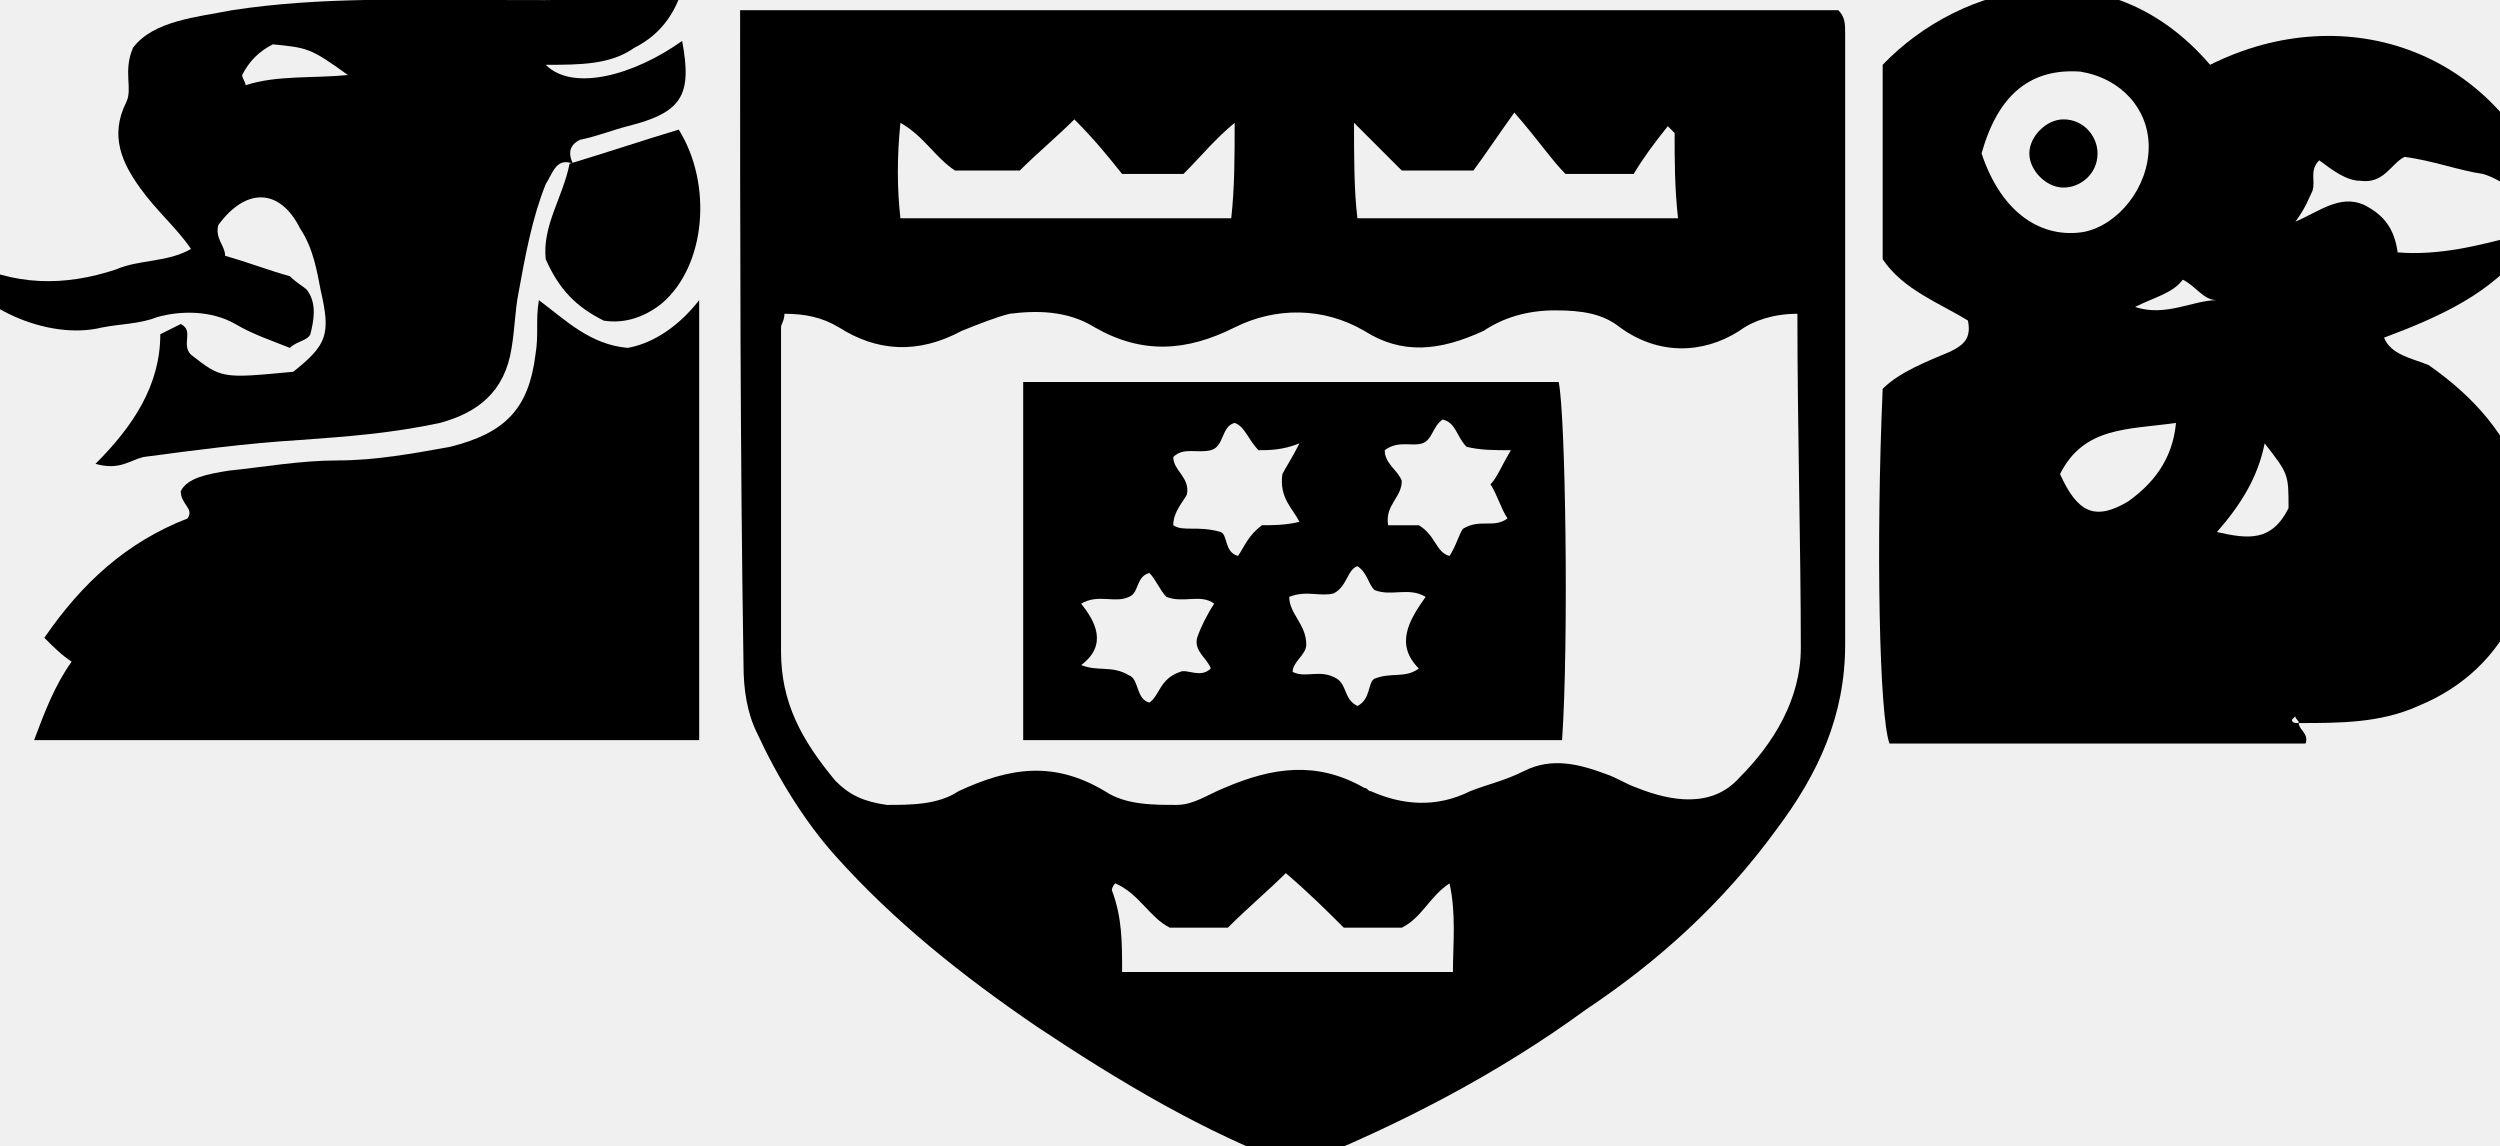
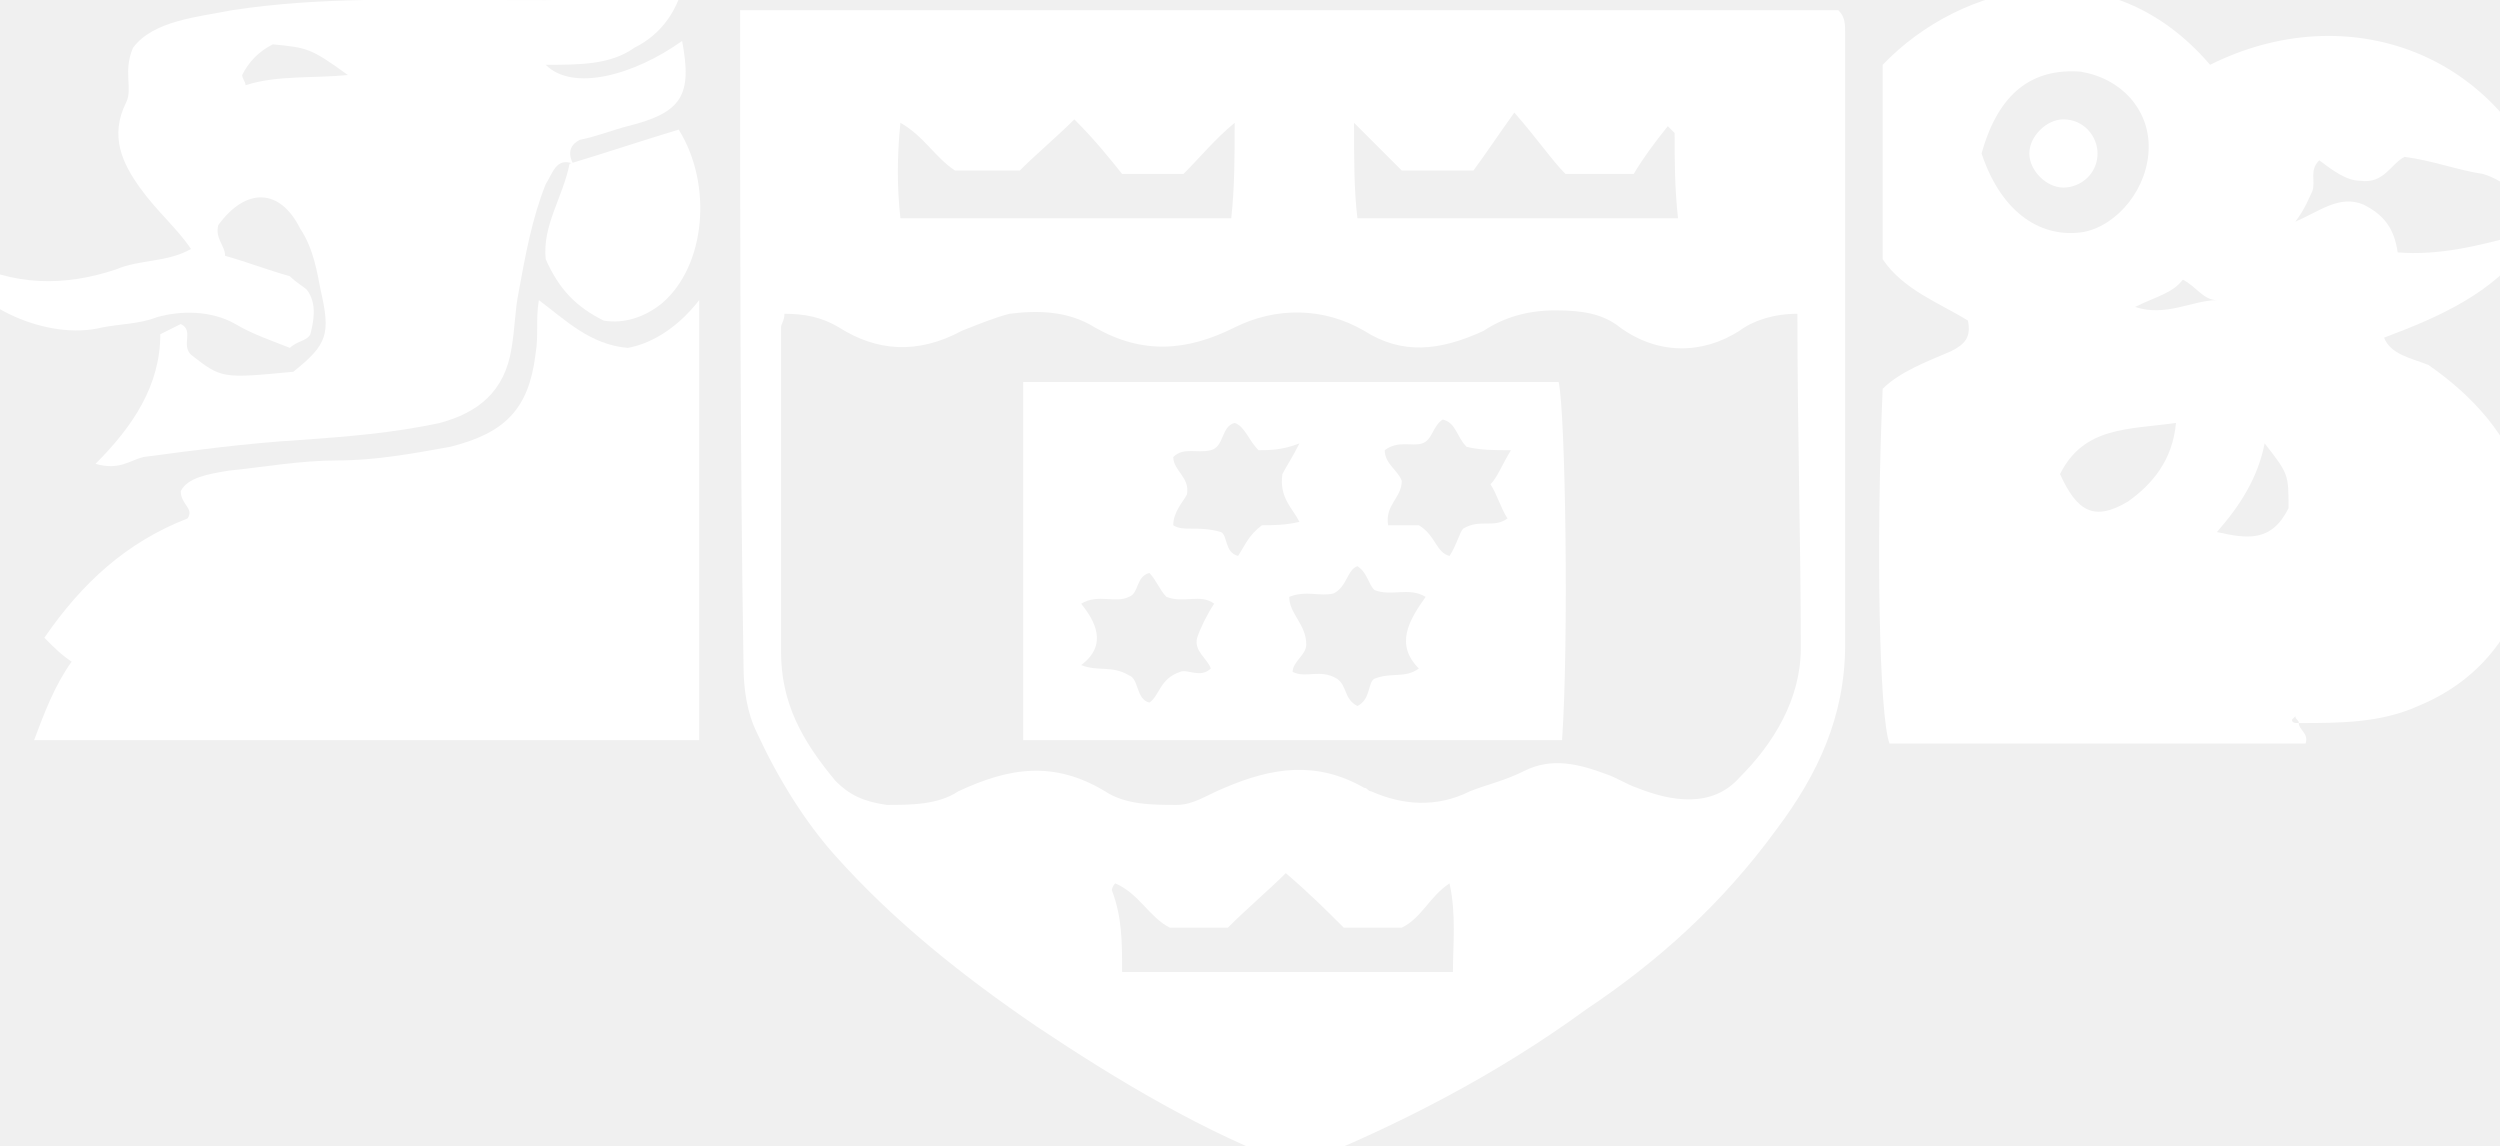
- <svg xmlns="http://www.w3.org/2000/svg" version="1.1" id="Layer_1" x="0px" y="0px" viewBox="0 0 73.3 33.6" style="enable-background:new 0 0 73.3 33.6;" xml:space="preserve">
+ <svg xmlns="http://www.w3.org/2000/svg" version="1.1" id="Layer_1" x="0px" y="0px" viewBox="0 0 73.3 33.6" style="enable-background:new 0 0 73.3 33.6;" xml:space="preserve" fill="#fff">
  <g>
    <path id="XMLID_189_" class="st0" d="M21.7,0.3c10.8,0,21.6,0,32.2,0c0.2,0.2,0.2,0.4,0.2,0.7c0,5.9,0,11.9,0,17.9   c0,2.1-0.8,3.8-2,5.4c-1.6,2.2-3.5,3.9-5.6,5.3c-2.6,1.9-5.5,3.4-8.5,4.6c-2.7-1-5.2-2.5-7.6-4.1c-2.2-1.5-4.2-3.1-5.9-5   c-0.9-1-1.7-2.3-2.3-3.6c-0.3-0.6-0.4-1.3-0.4-2C21.7,13.2,21.7,6.8,21.7,0.3z M52.7,9.2c-0.7,0-1.3,0.2-1.7,0.5   c-1.1,0.7-2.4,0.7-3.5-0.1c-0.5-0.4-1.1-0.5-1.9-0.5s-1.5,0.2-2.1,0.6c-1.3,0.6-2.4,0.7-3.5,0C38.8,9,37.4,9,36.2,9.6   c-1.4,0.7-2.7,0.8-4.1,0c-0.8-0.5-1.7-0.5-2.5-0.4c-0.4,0.1-0.9,0.3-1.4,0.5c-1.3,0.7-2.5,0.6-3.6-0.1c-0.5-0.3-1-0.4-1.6-0.4   c0,0.2-0.1,0.3-0.1,0.4c0,3.1,0,6.4,0,9.5c0,1.5,0.6,2.6,1.6,3.8c0.4,0.4,0.8,0.6,1.5,0.7c0.7,0,1.5,0,2.1-0.4   c1.5-0.7,2.8-0.9,4.3,0c0.6,0.4,1.4,0.4,2.1,0.4c0.5,0,0.9-0.3,1.4-0.5c1.4-0.6,2.7-0.8,4.1,0c0.1,0,0.1,0.1,0.2,0.1   c0.9,0.4,1.9,0.5,2.9,0c0.5-0.2,1-0.3,1.6-0.6c0.8-0.4,1.6-0.2,2.4,0.1c0.3,0.1,0.6,0.3,0.9,0.4c1,0.4,2.2,0.6,3-0.3   c1-1,1.8-2.3,1.8-3.8C52.8,16,52.7,12.6,52.7,9.2z M36.2,3.6c-0.6,0.5-1,1-1.5,1.5c-0.6,0-1.1,0-1.8,0c-0.4-0.5-0.8-1-1.4-1.6   C31,4,30.4,4.5,29.9,5c-0.6,0-1.3,0-1.9,0c-0.6-0.4-0.9-1-1.6-1.4c-0.1,1-0.1,1.9,0,2.8c3.2,0,6.5,0,9.7,0   C36.2,5.5,36.2,4.6,36.2,3.6z M49.1,3.9C49,3.8,49,3.8,48.9,3.7c-0.4,0.5-0.7,0.9-1,1.4c-0.7,0-1.3,0-2,0c-0.4-0.4-0.8-1-1.5-1.8   C43.9,4,43.5,4.6,43.2,5c-0.8,0-1.5,0-2.1,0c-0.4-0.4-0.8-0.8-1.4-1.4c0,1,0,2,0.1,2.8c3.2,0,6.3,0,9.4,0   C49.1,5.5,49.1,4.7,49.1,3.9z M32.9,28.5c3.2,0,6.5,0,9.7,0c0-0.8,0.1-1.7-0.1-2.6c-0.6,0.4-0.8,1-1.4,1.3c-0.5,0-1,0-1.7,0   c-0.5-0.5-1-1-1.7-1.6c-0.5,0.5-1.1,1-1.7,1.6c-0.6,0-1.1,0-1.7,0c-0.6-0.3-0.9-1-1.6-1.3c-0.1,0.1-0.1,0.2-0.1,0.2   C32.9,26.9,32.9,27.6,32.9,28.5z" />
    <path id="XMLID_159_" class="st0" d="M67.4,21.2c0,0.2,0.3,0.3,0.2,0.6c-4.1,0-8.1,0-12.2,0C55.1,21,55,16,55.2,11.4   c0.5-0.5,1.3-0.8,2-1.1c0.4-0.2,0.6-0.4,0.5-0.9c-0.8-0.5-1.9-0.9-2.5-1.8c0-0.1,0-0.3,0-0.4c0-1.8,0-3.5,0-5.3   c2.3-2.4,6.6-3.5,9.6,0c4-2,8.6-0.4,10.1,4.2c-0.8-0.1-1.4-0.8-2.1-1c-0.7-0.1-1.5-0.4-2.3-0.5c-0.4,0.2-0.6,0.8-1.3,0.7   c-0.4,0-0.8-0.3-1.2-0.6c-0.3,0.3-0.1,0.6-0.2,0.9c-0.1,0.2-0.2,0.5-0.5,0.9c0.7-0.3,1.3-0.8,2-0.5c0.6,0.3,0.9,0.7,1,1.4   c1.2,0.1,2.4-0.2,3.5-0.5c0.2,0,0.3,0.1,0.3,0.3c-1,1.4-2.6,2.1-4.2,2.7c0.2,0.5,0.8,0.6,1.3,0.8c1.3,0.9,2.4,2.1,2.8,3.6   c0.7,2.6-0.4,5.3-3.1,6.4C69.8,21.2,68.6,21.2,67.4,21.2c0-0.1-0.1-0.1-0.1-0.2l-0.1,0.1C67.2,21.2,67.3,21.2,67.4,21.2z M58.1,4.5   c0.6,1.8,1.8,2.5,3,2.3c1-0.2,1.9-1.3,1.9-2.5c0-1.1-0.8-2-2-2.2C59.6,2,58.6,2.7,58.1,4.5z M60.4,13.9c0.5,1.1,1,1.4,2,0.8   c0.7-0.5,1.3-1.2,1.4-2.3C62.4,12.6,61.1,12.5,60.4,13.9z M67.1,14.9c0-1,0-1-0.7-1.9c-0.2,1-0.7,1.8-1.4,2.6   C65.9,15.8,66.6,15.9,67.1,14.9z M64,8.2c-0.3,0.4-0.8,0.5-1.4,0.8c0.9,0.3,1.7-0.2,2.4-0.2C64.6,8.8,64.4,8.4,64,8.2z" />
    <path id="XMLID_157_" class="st0" d="M15.8,8.8c0.8,0.6,1.5,1.3,2.6,1.4c0.6-0.1,1.4-0.5,2.1-1.4c0,4.4,0,8.6,0,12.9   c-6.5,0-12.9,0-19.5,0c0.3-0.8,0.6-1.6,1.1-2.3c-0.3-0.2-0.5-0.4-0.8-0.7c1.1-1.6,2.4-2.8,4.2-3.5c0.2-0.3-0.2-0.4-0.2-0.8   c0.2-0.4,0.8-0.5,1.4-0.6c1-0.1,2.1-0.3,3.2-0.3s2.2-0.2,3.3-0.4c1.6-0.4,2.3-1.1,2.5-2.7C15.8,9.8,15.7,9.4,15.8,8.8z" />
    <path id="XMLID_151_" class="st0" d="M16.8,4.8c-0.5-0.2-0.6,0.3-0.8,0.6c-0.4,1-0.6,2.1-0.8,3.2c-0.1,0.5-0.1,1-0.2,1.6   c-0.2,1.3-1,1.9-2.1,2.2c-1.4,0.3-2.7,0.4-4.1,0.5c-1.6,0.1-3.1,0.3-4.6,0.5c-0.4,0.1-0.7,0.4-1.4,0.2c1.1-1.1,1.9-2.3,1.9-3.8   c0.2-0.1,0.4-0.2,0.6-0.3c0.4,0.2,0,0.6,0.3,0.9c0.9,0.7,0.9,0.7,3,0.5c1-0.8,1.1-1.1,0.8-2.4C9.3,8,9.2,7.3,8.8,6.7   C8.2,5.5,7.2,5.5,6.4,6.6C6.3,7,6.6,7.2,6.6,7.5c0.7,0.2,1.2,0.4,1.9,0.6C8.7,8.3,8.9,8.4,9,8.5c0.3,0.4,0.2,0.9,0.1,1.3   C9,10,8.7,10,8.5,10.2C8,10,7.4,9.8,6.9,9.5C6.2,9.1,5.3,9.1,4.6,9.3C4.1,9.5,3.5,9.5,3,9.6C1.4,10-0.8,9-1.5,7.6   c0.1-0.2,0.3-0.1,0.4,0c1.5,0.8,3,0.8,4.5,0.3c0.7-0.3,1.5-0.2,2.2-0.6c-0.4-0.6-1-1.1-1.5-1.8C3.6,4.8,3.2,4,3.7,3   c0.2-0.4-0.1-0.9,0.2-1.6c0.6-0.8,1.9-0.9,2.9-1.1C9.4-0.1,12,0,14.6,0c1.9,0,3.6,0.1,5.5-0.7c-0.2,1-0.7,1.7-1.5,2.1   c-0.7,0.5-1.6,0.5-2.6,0.5c0.8,0.8,2.6,0.3,4-0.7c0.3,1.6,0,2.1-1.6,2.5c-0.4,0.1-0.9,0.3-1.4,0.4C16.8,4.2,16.6,4.4,16.8,4.8   L16.8,4.8z M7.1,2.2c0,0.1,0.1,0.2,0.1,0.3c0.9-0.3,2-0.2,3-0.3C9.1,1.4,9,1.4,8,1.3C7.6,1.5,7.3,1.8,7.1,2.2z" />
    <path id="XMLID_144_" class="st0" d="M16.7,4.8c1-0.3,2.2-0.7,3.2-1c1,1.6,0.8,4-0.5,5.1c-0.5,0.4-1.1,0.6-1.7,0.5   C16.9,9,16.4,8.5,16,7.6C15.9,6.6,16.5,5.8,16.7,4.8L16.7,4.8z" />
    <path id="XMLID_142_" class="st0" d="M74.2,7.2c0-0.2-0.1-0.3-0.3-0.3c0.2-0.3,0.4-0.3,0.7-0.2C74.6,6.9,74.4,7.1,74.2,7.2z" />
    <path id="XMLID_109_" class="st0" d="M30,21.7c0-3.5,0-7,0-10.5c5.3,0,10.5,0,15.7,0c0.2,0.9,0.3,7.6,0.1,10.5   C40.7,21.7,35.3,21.7,30,21.7z M36.9,13.2c-0.3-0.3-0.4-0.7-0.7-0.8c-0.4,0.1-0.3,0.7-0.7,0.8c-0.4,0.1-0.8-0.1-1.1,0.2   c0,0.4,0.5,0.6,0.4,1.1c-0.1,0.2-0.4,0.5-0.4,0.9c0.3,0.2,0.7,0,1.4,0.2c0.2,0.1,0.1,0.6,0.5,0.7c0.2-0.3,0.3-0.6,0.7-0.9   c0.3,0,0.7,0,1.1-0.1c-0.2-0.4-0.6-0.7-0.5-1.4c0.1-0.2,0.3-0.5,0.5-0.9C37.6,13.2,37.2,13.2,36.9,13.2z M31.7,19.5   c0.5,0.2,0.9,0,1.4,0.3c0.3,0.1,0.2,0.7,0.6,0.8c0.3-0.2,0.3-0.7,0.9-0.9c0.2-0.1,0.6,0.2,0.9-0.1c-0.1-0.3-0.5-0.5-0.4-0.9   c0.1-0.3,0.3-0.7,0.5-1c-0.4-0.3-0.9,0-1.4-0.2c-0.2-0.2-0.3-0.5-0.5-0.7c-0.4,0.1-0.3,0.6-0.6,0.7c-0.4,0.2-0.9-0.1-1.4,0.2   C32.1,18.2,32.5,18.9,31.7,19.5z M41.8,17.5c-0.5-0.3-1,0-1.5-0.2c-0.2-0.2-0.2-0.5-0.5-0.7c-0.3,0.1-0.3,0.6-0.7,0.8   c-0.4,0.1-0.8-0.1-1.3,0.1c0,0.5,0.5,0.8,0.5,1.4c0,0.3-0.4,0.5-0.4,0.8c0.4,0.2,0.8-0.1,1.3,0.2c0.3,0.2,0.2,0.6,0.6,0.8   c0.4-0.2,0.3-0.7,0.5-0.8c0.5-0.2,0.9,0,1.3-0.3C40.9,18.9,41.3,18.2,41.8,17.5z M44.3,13.2c-0.5,0-0.9,0-1.3-0.1   c-0.3-0.3-0.3-0.7-0.7-0.8c-0.3,0.2-0.3,0.6-0.6,0.7c-0.3,0.1-0.7-0.1-1.1,0.2c0,0.4,0.4,0.6,0.5,0.9c0,0.5-0.5,0.7-0.4,1.3   c0.4,0,0.8,0,0.9,0c0.5,0.3,0.5,0.8,0.9,0.9c0.2-0.3,0.3-0.7,0.4-0.8c0.5-0.3,0.9,0,1.3-0.3c-0.2-0.3-0.3-0.7-0.5-1   C43.9,14,44,13.7,44.3,13.2z" />
    <path id="XMLID_102_" class="st0" d="M59.5,4.5c0-0.5,0.5-1,1-1c0.6,0,1,0.5,1,1c0,0.6-0.5,1-1,1C60,5.5,59.5,5,59.5,4.5z" />
  </g>
</svg>
